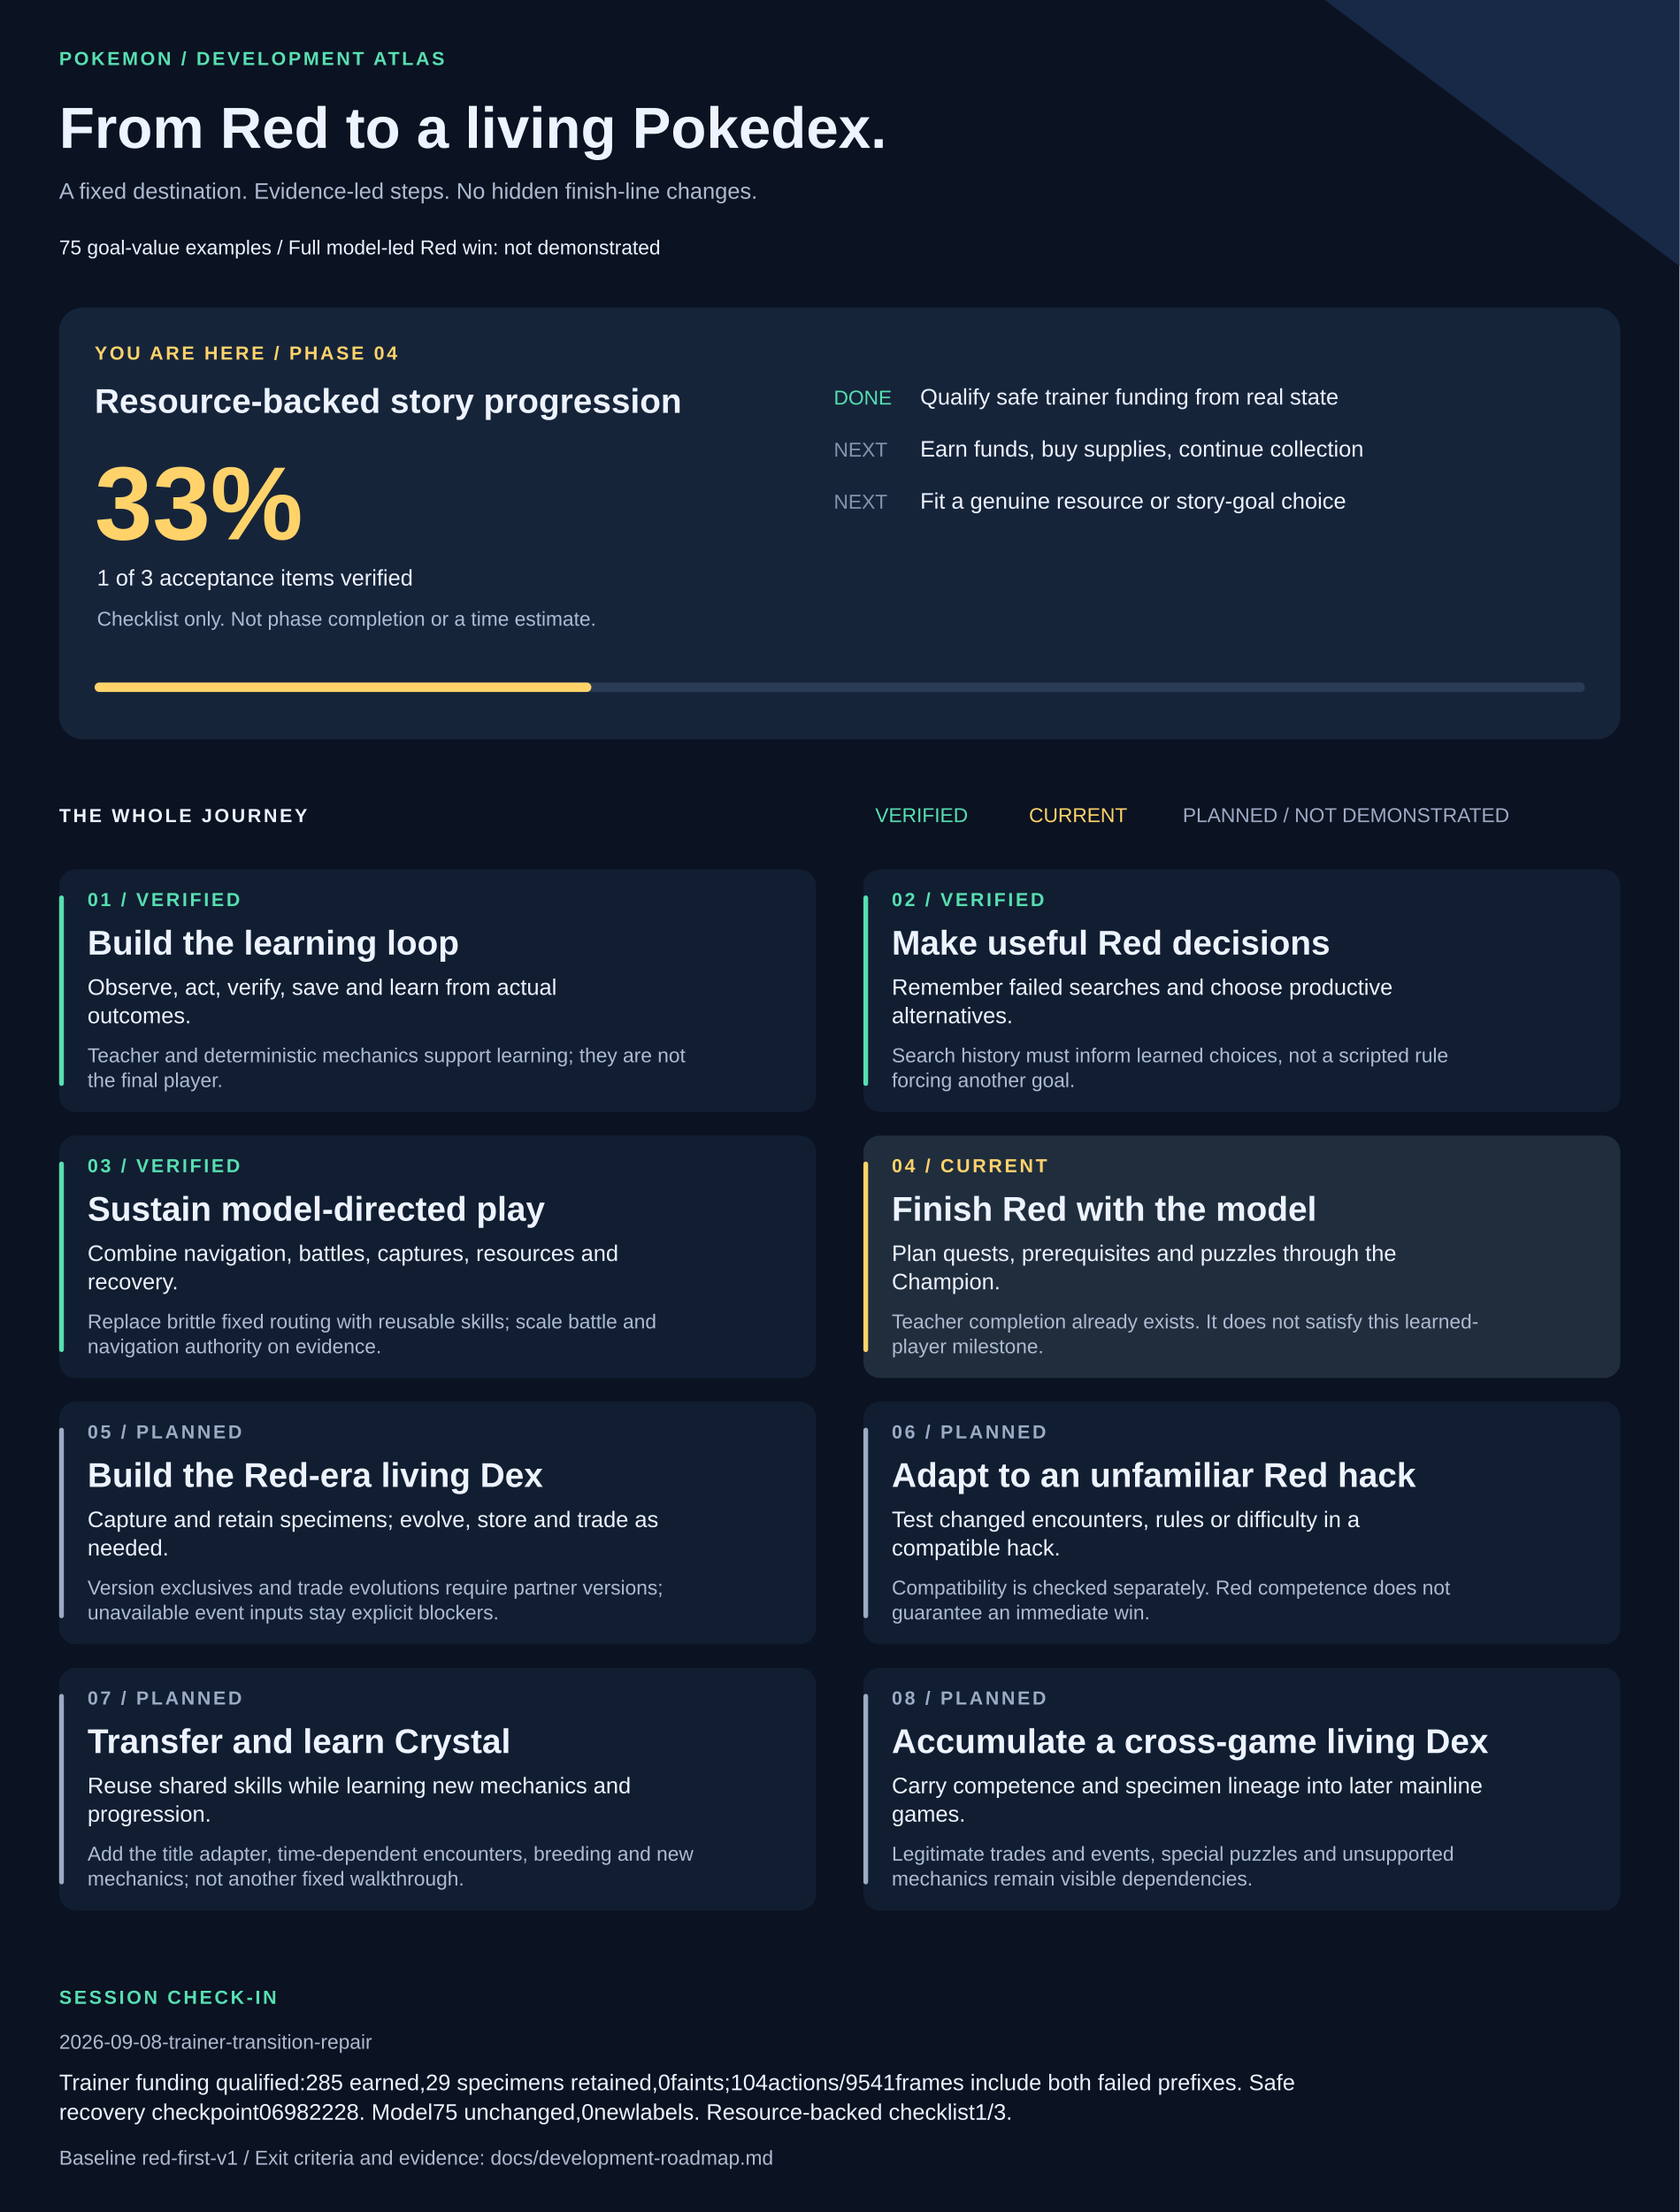
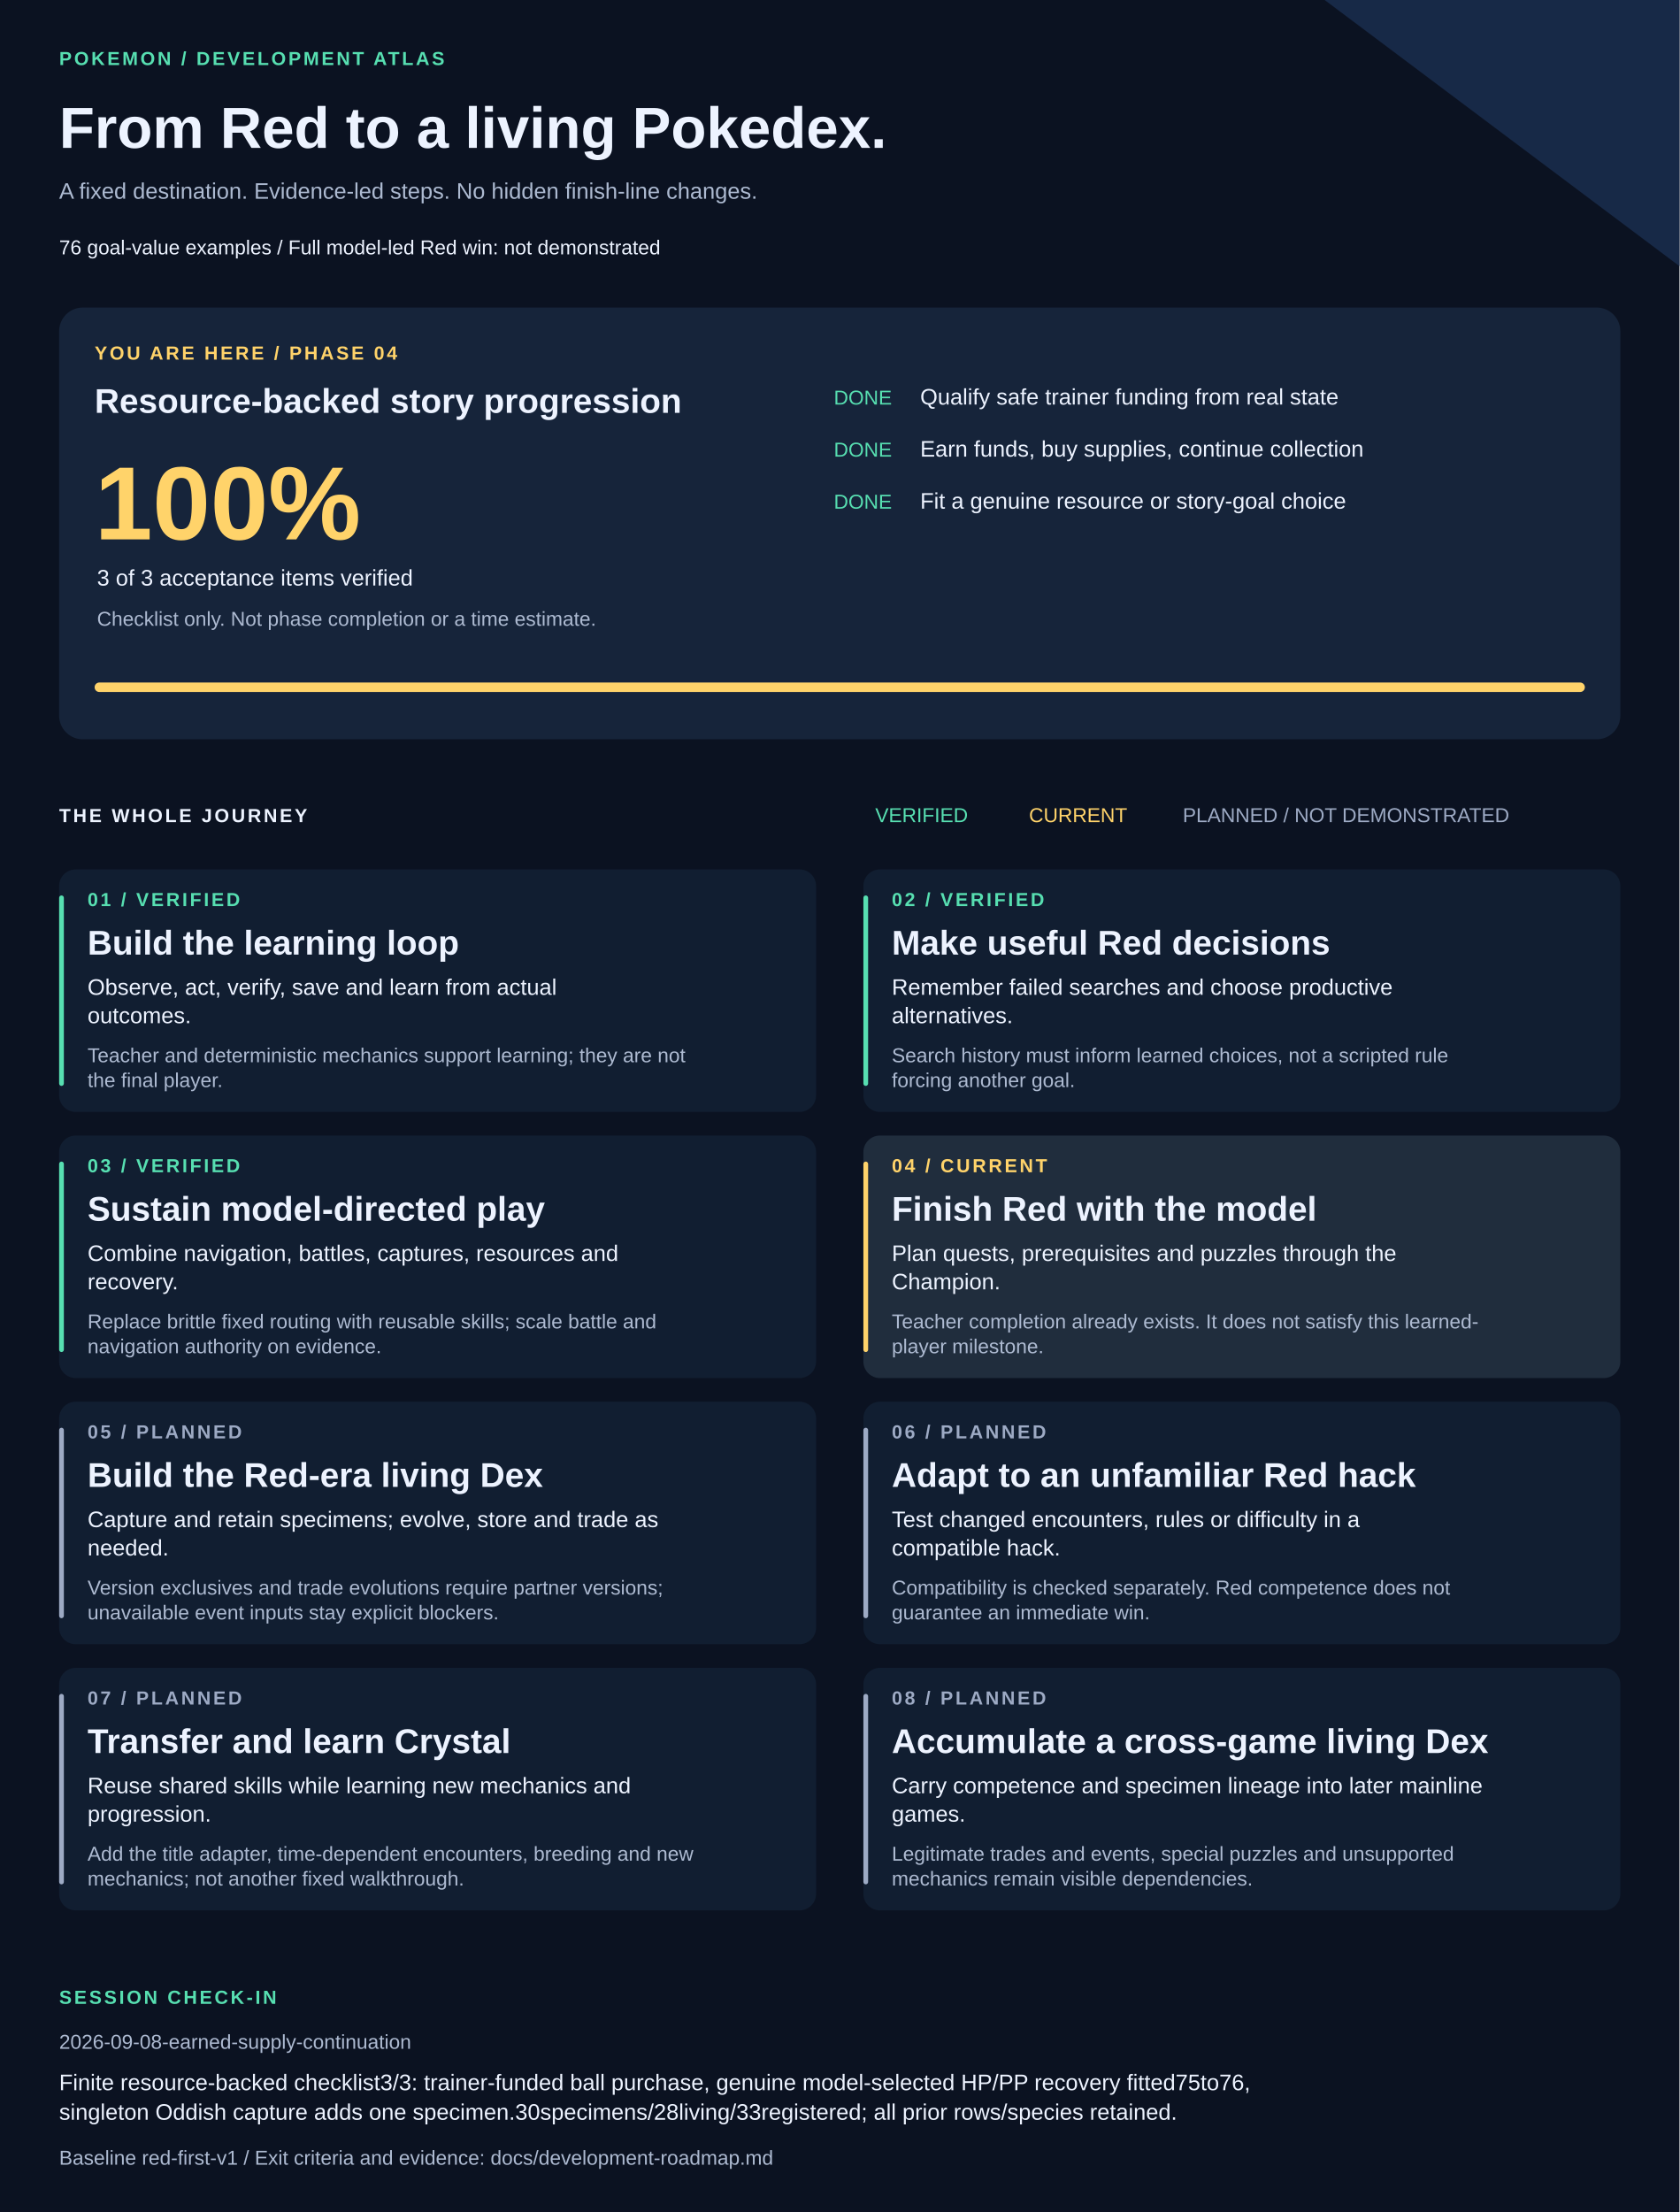
<svg xmlns="http://www.w3.org/2000/svg" width="1420" height="1870" viewBox="0 0 1420 1870" role="img" aria-labelledby="title description">
  <style>text{font-family:Arial,Helvetica,sans-serif;fill:#edf3ff}.muted{fill:#adbad1}.eyebrow{font-size:16px;letter-spacing:2px;font-weight:bold}.heading{font-size:29px;font-weight:bold}.body{font-size:19px}.small{font-size:17px}</style>
  <rect width="1420" height="1870" fill="#0b1221" />
  <path d="M1120 0H1420V225Z" fill="#172947" />
  <text x="50" y="55" class="eyebrow" style="fill:#57dfb1">POKEMON / DEVELOPMENT ATLAS</text>
  <text x="50" y="125" style="font-size:49px;font-weight:bold">From Red to a living Pokedex.</text>
  <text x="50" y="168" class="body muted">A fixed destination. Evidence-led steps. No hidden finish-line changes.</text>
-   <text x="50" y="215" class="small">75 goal-value examples  /  Full model-led Red win: not demonstrated</text>
+   <text x="50" y="215" class="small">76 goal-value examples  /  Full model-led Red win: not demonstrated</text>
  <rect x="50" y="260" width="1320" height="365" rx="20" fill="#16243a" />
  <text x="80" y="304" class="eyebrow" style="fill:#ffd36a">YOU ARE HERE / PHASE 04</text>
  <text x="80" y="349" class="heading">Resource-backed story progression</text>
-   <text x="80" y="456" style="font-size:88px;font-weight:bold;fill:#ffd36a">33%</text>
-   <text x="82" y="495" class="body">1 of 3 acceptance items verified</text>
+   <text x="80" y="456" style="font-size:88px;font-weight:bold;fill:#ffd36a">100%</text>
+   <text x="82" y="495" class="body">3 of 3 acceptance items verified</text>
  <text x="82" y="529" class="small muted">Checklist only. Not phase completion or a time estimate.</text>
  <text x="705" y="342" class="small" style="fill:#57dfb1">DONE</text>
  <text x="778" y="342" class="body">Qualify safe trainer funding from real state</text>
-   <text x="705" y="386" class="small" style="fill:#8594ad">NEXT</text>
+   <text x="705" y="386" class="small" style="fill:#57dfb1">DONE</text>
  <text x="778" y="386" class="body">Earn funds, buy supplies, continue collection</text>
-   <text x="705" y="430" class="small" style="fill:#8594ad">NEXT</text>
+   <text x="705" y="430" class="small" style="fill:#57dfb1">DONE</text>
  <text x="778" y="430" class="body">Fit a genuine resource or story-goal choice</text>
  <rect x="80" y="577" width="1260" height="8" rx="4" fill="#293b55" />
-   <rect x="80" y="577" width="420" height="8" rx="4" fill="#ffd36a" />
+   <rect x="80" y="577" width="1260" height="8" rx="4" fill="#ffd36a" />
  <text x="50" y="695" class="eyebrow">THE WHOLE JOURNEY</text>
  <text x="740" y="695" class="small" style="fill:#57dfb1">VERIFIED</text>
  <text x="870" y="695" class="small" style="fill:#ffd36a">CURRENT</text>
  <text x="1000" y="695" class="small" style="fill:#9daac4">PLANNED / NOT DEMONSTRATED</text>
  <rect x="50" y="735" width="640" height="205" rx="14" fill="#111e31" />
  <rect x="50" y="757" width="4" height="161" rx="2" fill="#57dfb1" />
  <text x="74" y="766" class="eyebrow" style="fill:#57dfb1">01 / VERIFIED</text>
  <text x="74" y="807" class="heading">Build the learning loop</text>
  <text x="74" y="841" class="body">Observe, act, verify, save and learn from actual</text>
  <text x="74" y="865" class="body">outcomes.</text>
  <text x="74" y="898" class="small muted">Teacher and deterministic mechanics support learning; they are not</text>
  <text x="74" y="919" class="small muted">the final player.</text>
  <rect x="730" y="735" width="640" height="205" rx="14" fill="#111e31" />
  <rect x="730" y="757" width="4" height="161" rx="2" fill="#57dfb1" />
  <text x="754" y="766" class="eyebrow" style="fill:#57dfb1">02 / VERIFIED</text>
  <text x="754" y="807" class="heading">Make useful Red decisions</text>
  <text x="754" y="841" class="body">Remember failed searches and choose productive</text>
  <text x="754" y="865" class="body">alternatives.</text>
  <text x="754" y="898" class="small muted">Search history must inform learned choices, not a scripted rule</text>
  <text x="754" y="919" class="small muted">forcing another goal.</text>
  <rect x="50" y="960" width="640" height="205" rx="14" fill="#111e31" />
  <rect x="50" y="982" width="4" height="161" rx="2" fill="#57dfb1" />
  <text x="74" y="991" class="eyebrow" style="fill:#57dfb1">03 / VERIFIED</text>
  <text x="74" y="1032" class="heading">Sustain model-directed play</text>
  <text x="74" y="1066" class="body">Combine navigation, battles, captures, resources and</text>
  <text x="74" y="1090" class="body">recovery.</text>
  <text x="74" y="1123" class="small muted">Replace brittle fixed routing with reusable skills; scale battle and</text>
  <text x="74" y="1144" class="small muted">navigation authority on evidence.</text>
  <rect x="730" y="960" width="640" height="205" rx="14" fill="#202d3d" />
  <rect x="730" y="982" width="4" height="161" rx="2" fill="#ffd36a" />
  <text x="754" y="991" class="eyebrow" style="fill:#ffd36a">04 / CURRENT</text>
  <text x="754" y="1032" class="heading">Finish Red with the model</text>
  <text x="754" y="1066" class="body">Plan quests, prerequisites and puzzles through the</text>
  <text x="754" y="1090" class="body">Champion.</text>
  <text x="754" y="1123" class="small muted">Teacher completion already exists. It does not satisfy this learned-</text>
  <text x="754" y="1144" class="small muted">player milestone.</text>
  <rect x="50" y="1185" width="640" height="205" rx="14" fill="#111e31" />
  <rect x="50" y="1207" width="4" height="161" rx="2" fill="#9daac4" />
  <text x="74" y="1216" class="eyebrow" style="fill:#9daac4">05 / PLANNED</text>
  <text x="74" y="1257" class="heading">Build the Red-era living Dex</text>
  <text x="74" y="1291" class="body">Capture and retain specimens; evolve, store and trade as</text>
  <text x="74" y="1315" class="body">needed.</text>
  <text x="74" y="1348" class="small muted">Version exclusives and trade evolutions require partner versions;</text>
  <text x="74" y="1369" class="small muted">unavailable event inputs stay explicit blockers.</text>
  <rect x="730" y="1185" width="640" height="205" rx="14" fill="#111e31" />
  <rect x="730" y="1207" width="4" height="161" rx="2" fill="#9daac4" />
  <text x="754" y="1216" class="eyebrow" style="fill:#9daac4">06 / PLANNED</text>
  <text x="754" y="1257" class="heading">Adapt to an unfamiliar Red hack</text>
  <text x="754" y="1291" class="body">Test changed encounters, rules or difficulty in a</text>
  <text x="754" y="1315" class="body">compatible hack.</text>
  <text x="754" y="1348" class="small muted">Compatibility is checked separately. Red competence does not</text>
  <text x="754" y="1369" class="small muted">guarantee an immediate win.</text>
  <rect x="50" y="1410" width="640" height="205" rx="14" fill="#111e31" />
  <rect x="50" y="1432" width="4" height="161" rx="2" fill="#9daac4" />
  <text x="74" y="1441" class="eyebrow" style="fill:#9daac4">07 / PLANNED</text>
  <text x="74" y="1482" class="heading">Transfer and learn Crystal</text>
  <text x="74" y="1516" class="body">Reuse shared skills while learning new mechanics and</text>
  <text x="74" y="1540" class="body">progression.</text>
  <text x="74" y="1573" class="small muted">Add the title adapter, time-dependent encounters, breeding and new</text>
  <text x="74" y="1594" class="small muted">mechanics; not another fixed walkthrough.</text>
  <rect x="730" y="1410" width="640" height="205" rx="14" fill="#111e31" />
  <rect x="730" y="1432" width="4" height="161" rx="2" fill="#9daac4" />
  <text x="754" y="1441" class="eyebrow" style="fill:#9daac4">08 / PLANNED</text>
  <text x="754" y="1482" class="heading">Accumulate a cross-game living Dex</text>
  <text x="754" y="1516" class="body">Carry competence and specimen lineage into later mainline</text>
  <text x="754" y="1540" class="body">games.</text>
  <text x="754" y="1573" class="small muted">Legitimate trades and events, special puzzles and unsupported</text>
  <text x="754" y="1594" class="small muted">mechanics remain visible dependencies.</text>
  <text x="50" y="1694" class="eyebrow" style="fill:#57dfb1">SESSION CHECK-IN</text>
-   <text x="50" y="1732" class="small muted">2026-09-08-trainer-transition-repair</text>
-   <text x="50" y="1767" class="body">Trainer funding qualified:285 earned,29 specimens retained,0faints;104actions/9541frames include both failed prefixes. Safe</text>
-   <text x="50" y="1792" class="body">recovery checkpoint06982228. Model75 unchanged,0newlabels. Resource-backed checklist1/3.</text>
+   <text x="50" y="1732" class="small muted">2026-09-08-earned-supply-continuation</text>
+   <text x="50" y="1767" class="body">Finite resource-backed checklist3/3: trainer-funded ball purchase, genuine model-selected HP/PP recovery fitted75to76,</text>
+   <text x="50" y="1792" class="body">singleton Oddish capture adds one specimen.30specimens/28living/33registered; all prior rows/species retained.</text>
  <text x="50" y="1830" class="small muted">Baseline red-first-v1 / Exit criteria and evidence: docs/development-roadmap.md</text>
</svg>
